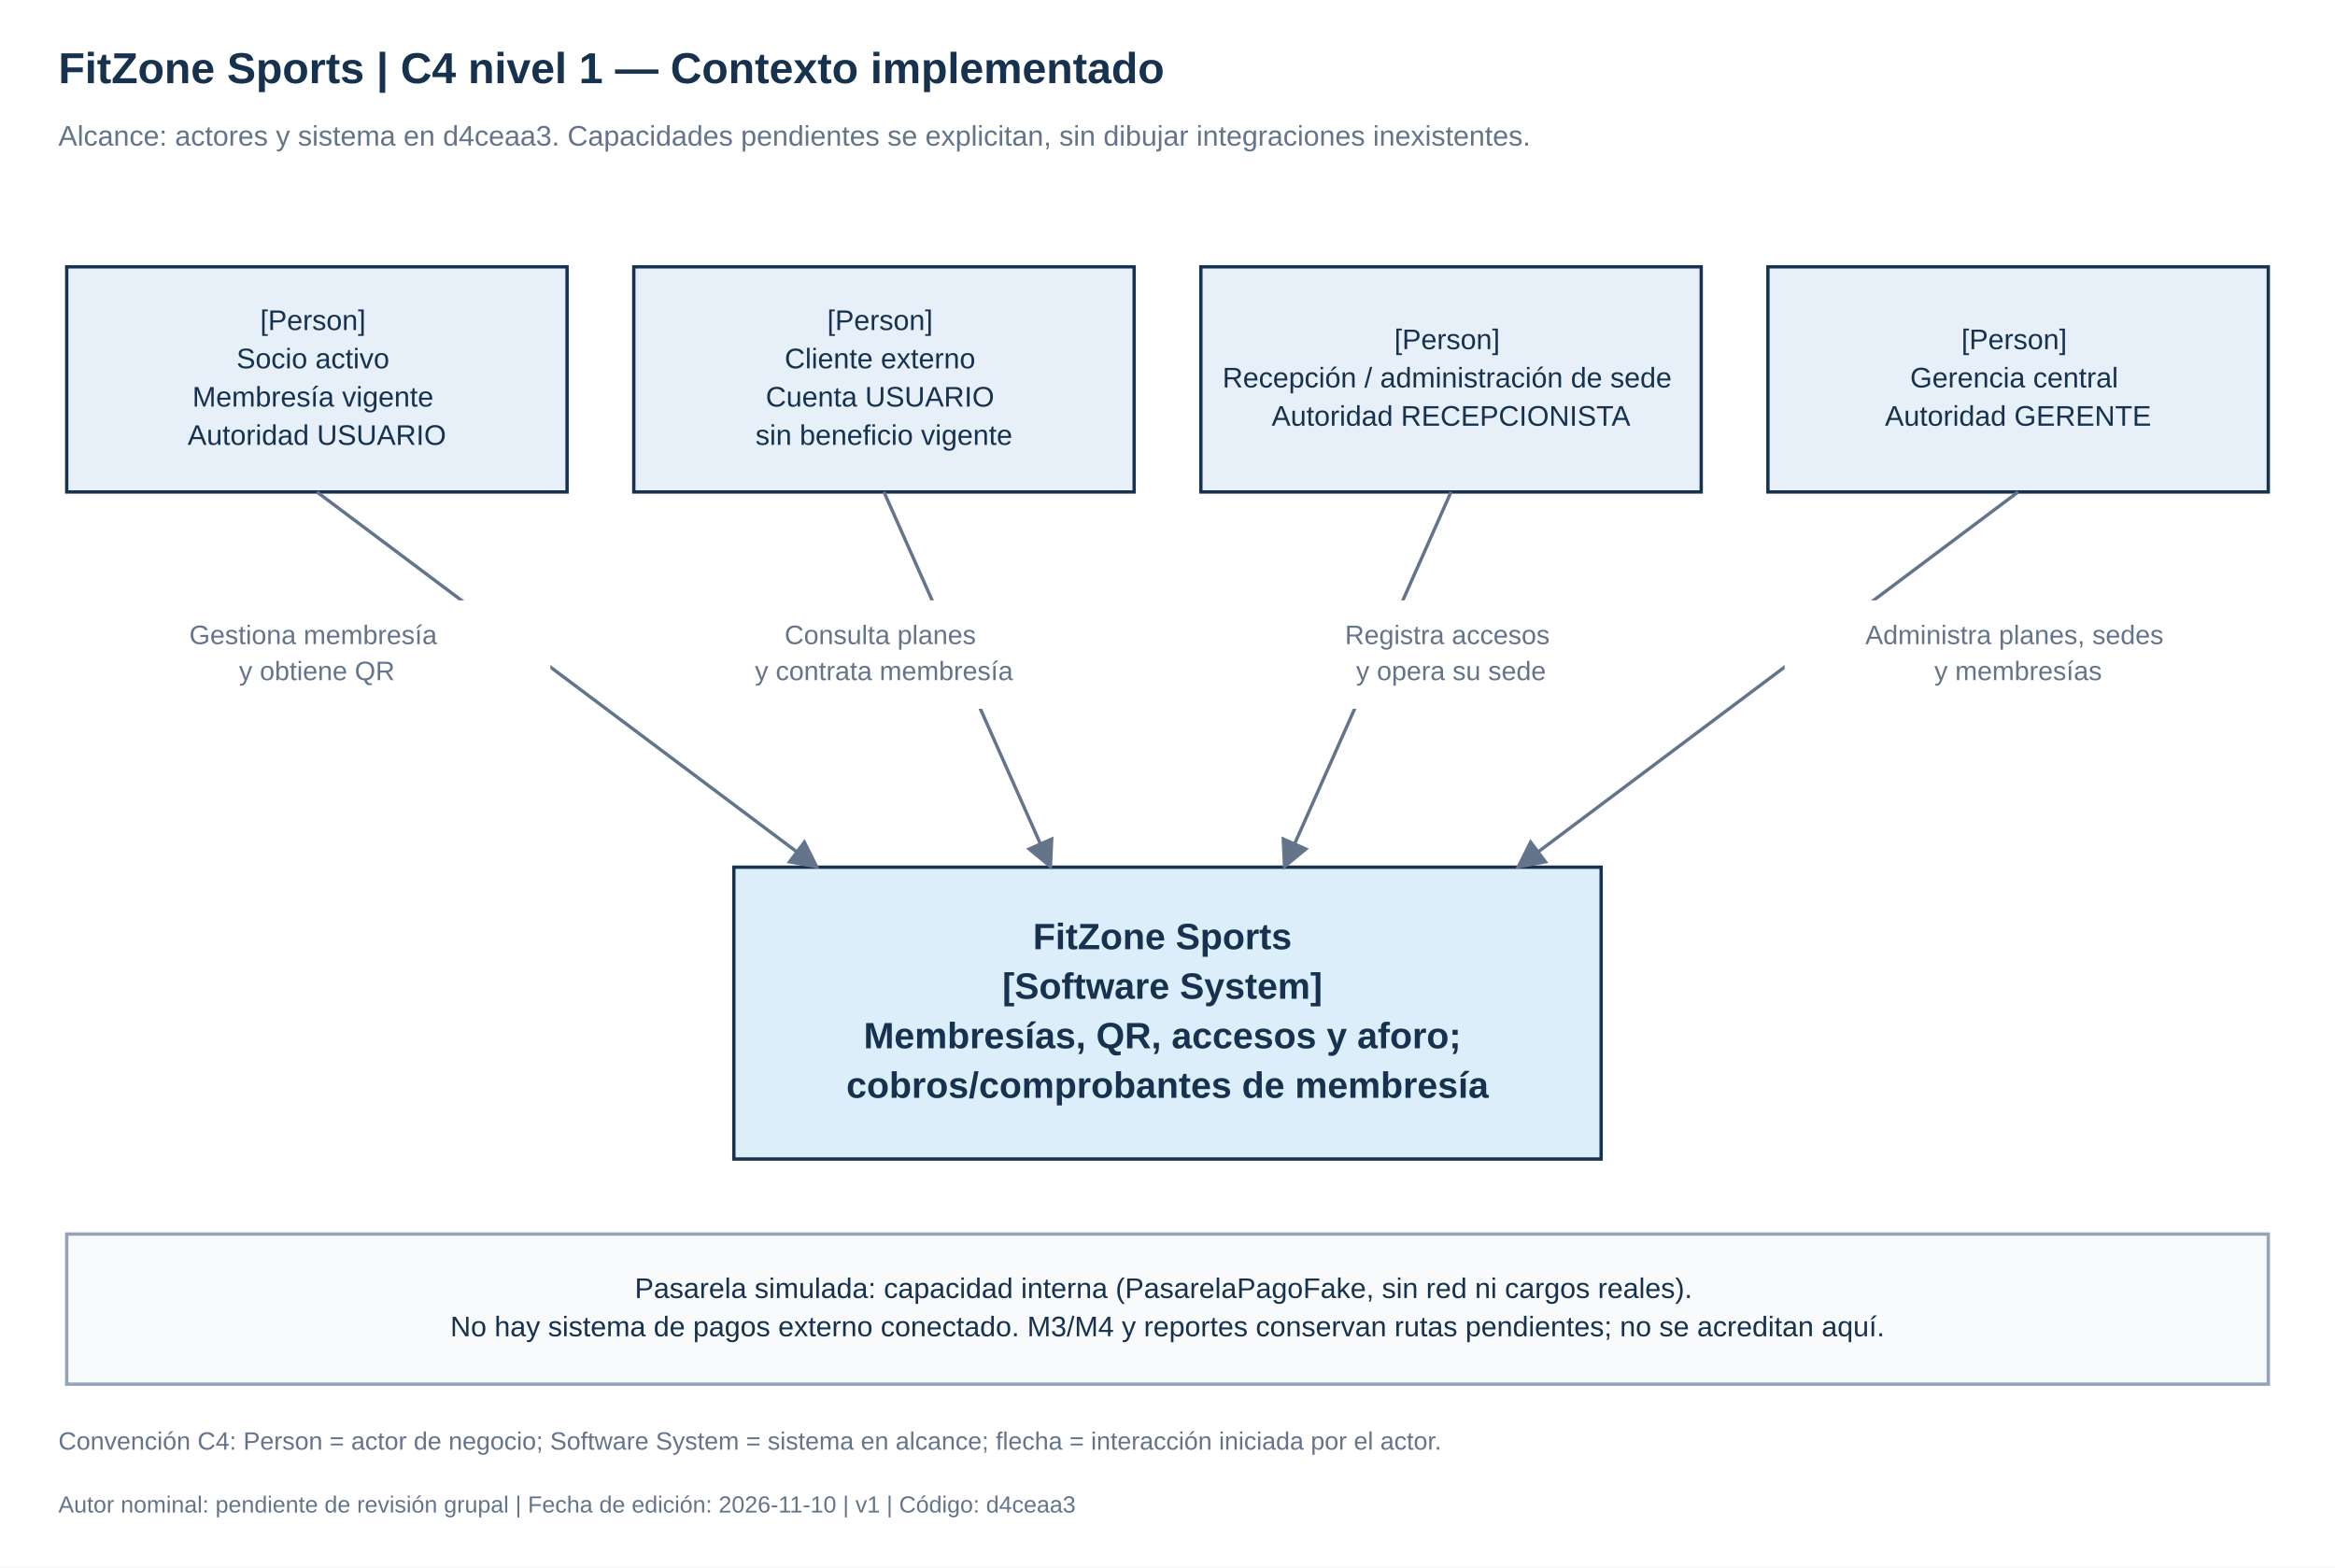
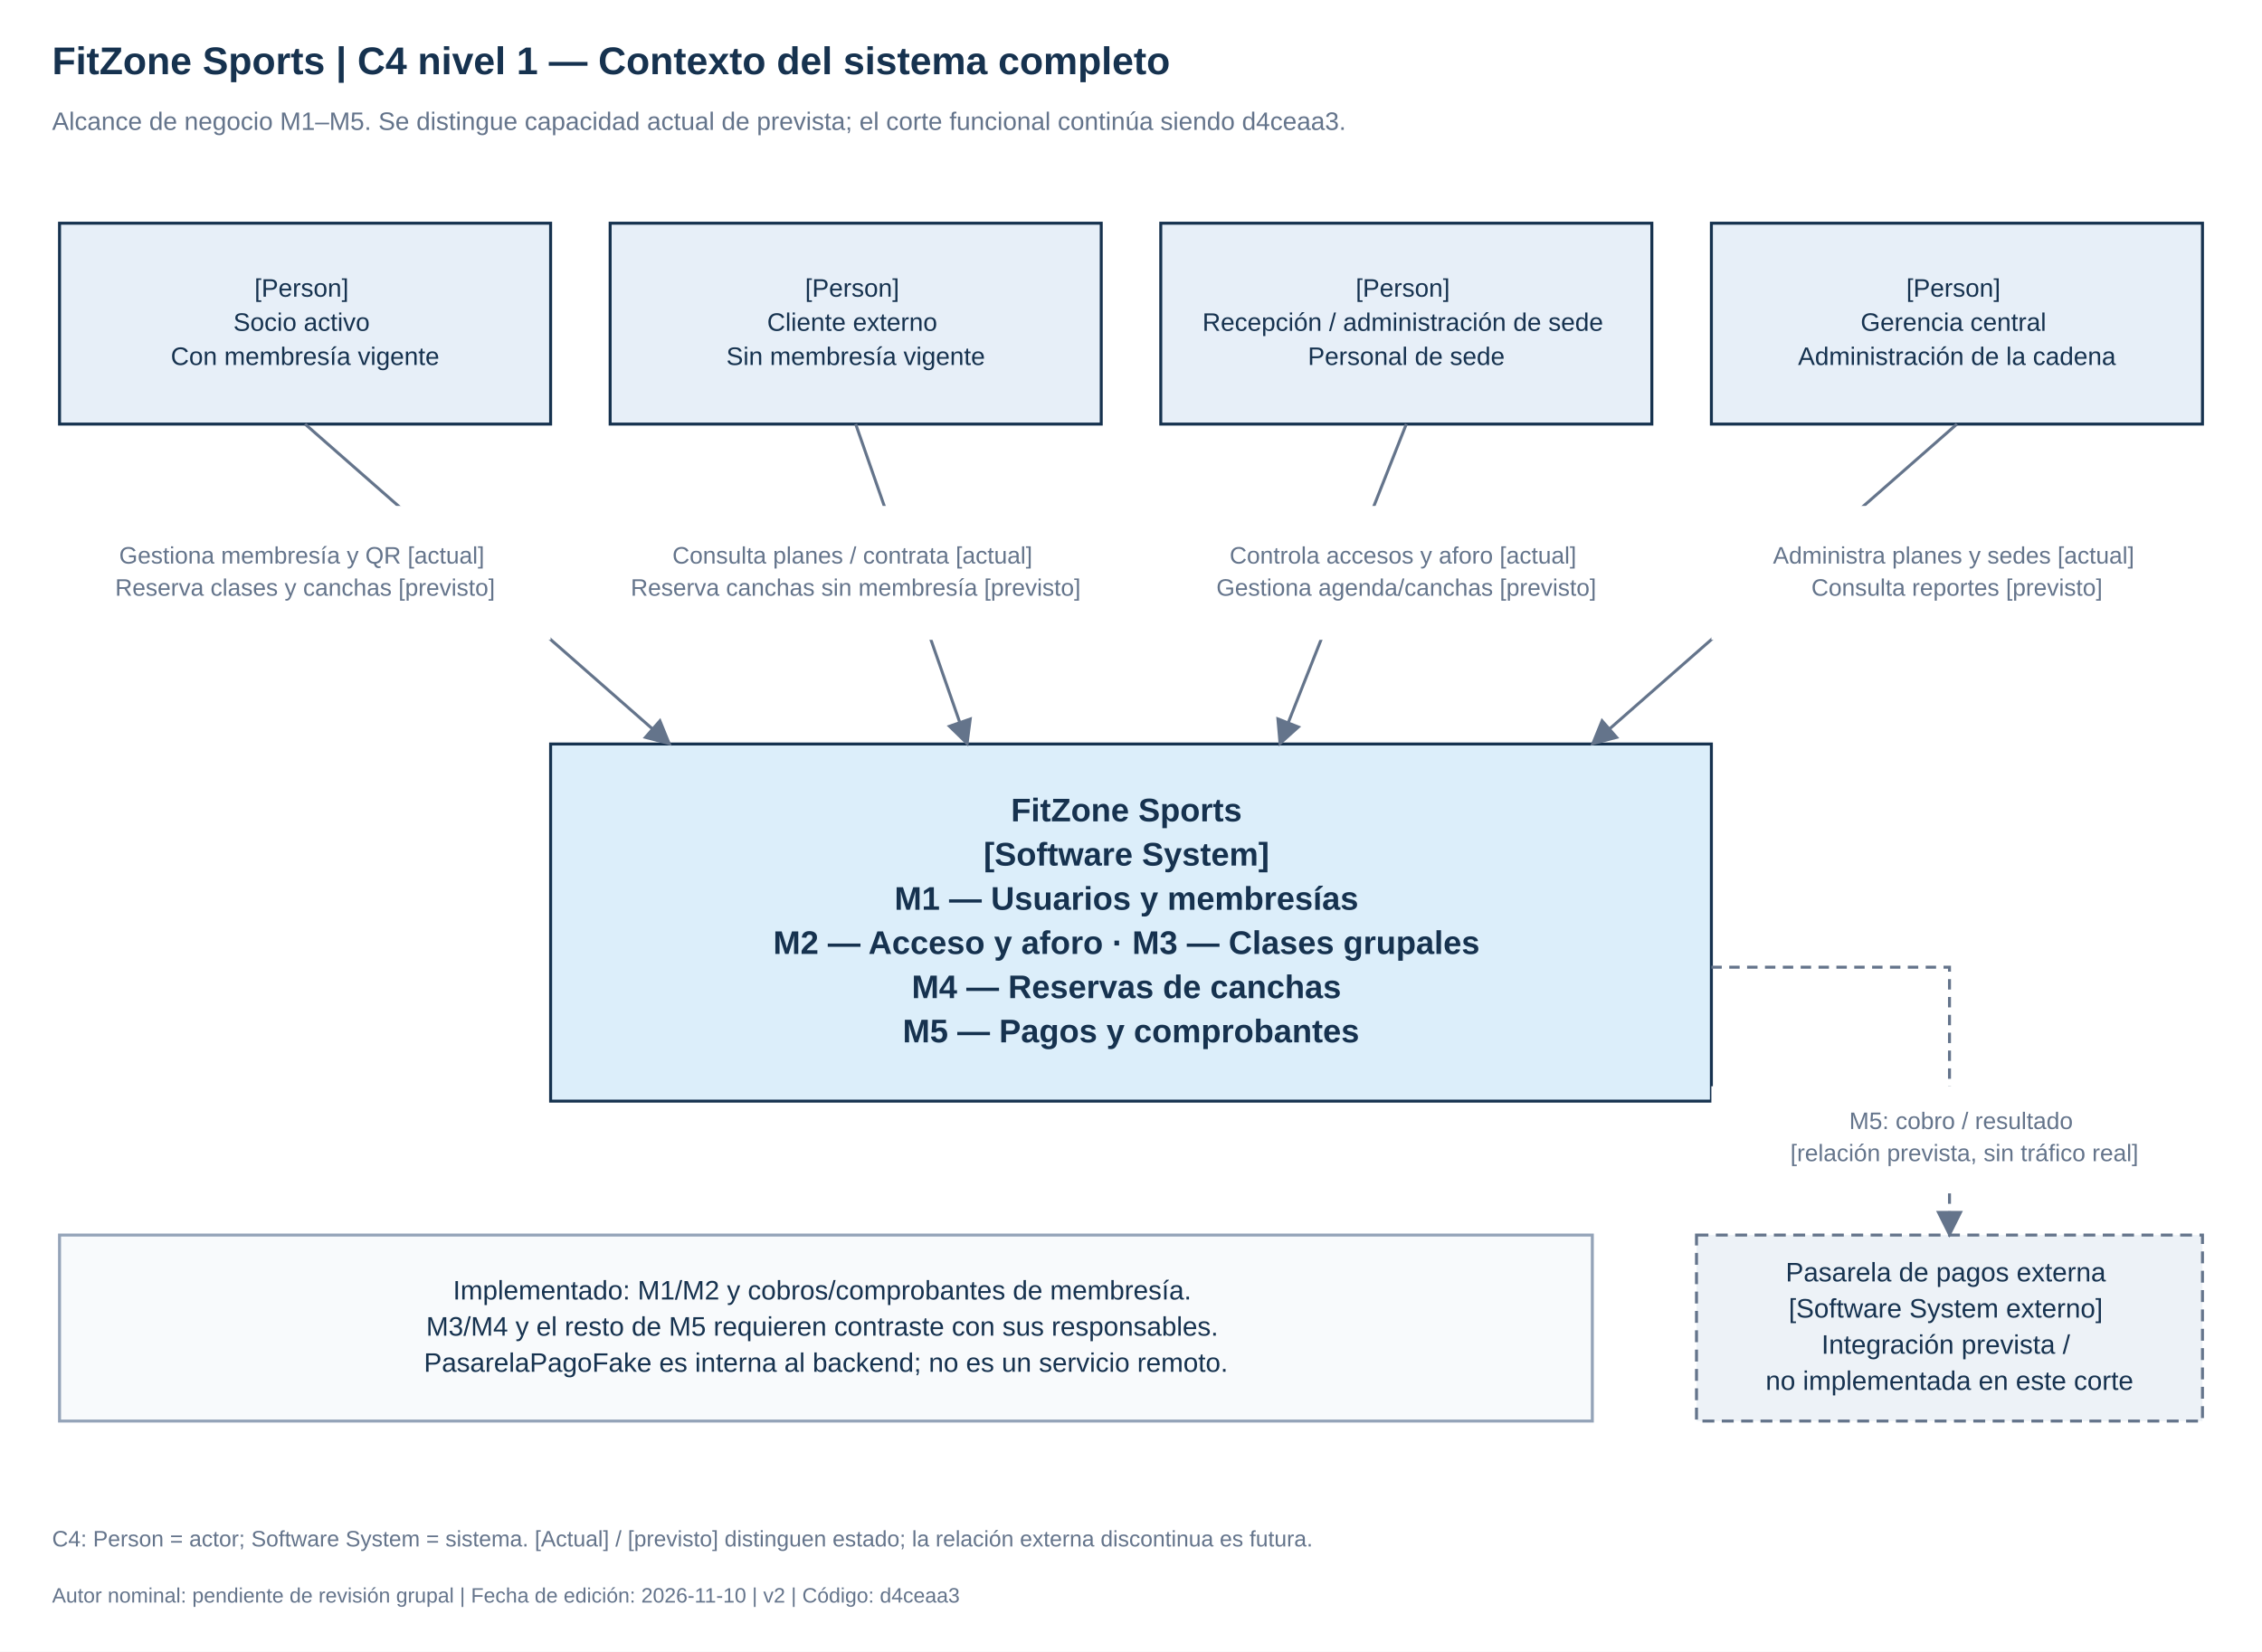
- <svg xmlns="http://www.w3.org/2000/svg" width="1400" height="940" viewBox="0 0 1400 940" role="img">
+ <svg xmlns="http://www.w3.org/2000/svg" width="1520" height="1110" viewBox="0 0 1520 1110" role="img">
  <defs>
    <marker id="arrow" viewBox="0 0 10 10" refX="9" refY="5" markerWidth="9" markerHeight="9" orient="auto-start-reverse">
      <path d="M 0 0 L 10 5 L 0 10 z" fill="#64748b" />
    </marker>
  </defs>
-   <rect width="1400" height="940" fill="white" />
-   <rect x="40" y="160" width="300" height="135" fill="#e7eff8" stroke="#16324f" stroke-width="2" />
+   <rect width="1520" height="1110" fill="white" />
+   <rect x="1140" y="830" width="340" height="125" fill="#edf2f7" stroke="#64748b" stroke-width="2" stroke-dasharray="8 5" />
+   <text font-family="Arial, sans-serif" font-size="18" fill="#16324f" font-weight="normal" text-anchor="middle" dominant-baseline="middle">
+     <tspan x="1310.0" y="856.05">Pasarela de pagos externa</tspan>
+     <tspan x="1310.0" y="880.35">[Software System externo]</tspan>
+     <tspan x="1310.0" y="904.65">Integración prevista /</tspan>
+     <tspan x="1310.0" y="928.95">no implementada en este corte</tspan>
+   </text>
+   <rect x="40" y="150" width="330" height="135" fill="#e7eff8" stroke="#16324f" stroke-width="2" />
  <text font-family="Arial, sans-serif" font-size="17" fill="#16324f" font-weight="normal" text-anchor="middle" dominant-baseline="middle">
-     <tspan x="190.0" y="193.075">[Person]</tspan>
-     <tspan x="190.0" y="216.025">Socio activo</tspan>
-     <tspan x="190.0" y="238.975">Membresía vigente</tspan>
-     <tspan x="190.0" y="261.925">Autoridad USUARIO</tspan>
+     <tspan x="205.0" y="194.55">[Person]</tspan>
+     <tspan x="205.0" y="217.5">Socio activo</tspan>
+     <tspan x="205.0" y="240.45">Con membresía vigente</tspan>
  </text>
-   <rect x="380" y="160" width="300" height="135" fill="#e7eff8" stroke="#16324f" stroke-width="2" />
+   <rect x="410" y="150" width="330" height="135" fill="#e7eff8" stroke="#16324f" stroke-width="2" />
  <text font-family="Arial, sans-serif" font-size="17" fill="#16324f" font-weight="normal" text-anchor="middle" dominant-baseline="middle">
-     <tspan x="530.0" y="193.075">[Person]</tspan>
-     <tspan x="530.0" y="216.025">Cliente externo</tspan>
-     <tspan x="530.0" y="238.975">Cuenta USUARIO</tspan>
-     <tspan x="530.0" y="261.925">sin beneficio vigente</tspan>
+     <tspan x="575.0" y="194.55">[Person]</tspan>
+     <tspan x="575.0" y="217.5">Cliente externo</tspan>
+     <tspan x="575.0" y="240.45">Sin membresía vigente</tspan>
  </text>
-   <rect x="720" y="160" width="300" height="135" fill="#e7eff8" stroke="#16324f" stroke-width="2" />
+   <rect x="780" y="150" width="330" height="135" fill="#e7eff8" stroke="#16324f" stroke-width="2" />
  <text font-family="Arial, sans-serif" font-size="17" fill="#16324f" font-weight="normal" text-anchor="middle" dominant-baseline="middle">
-     <tspan x="870.0" y="204.55">[Person]</tspan>
-     <tspan x="870.0" y="227.5">Recepción / administración de sede</tspan>
-     <tspan x="870.0" y="250.45">Autoridad RECEPCIONISTA</tspan>
+     <tspan x="945.0" y="194.55">[Person]</tspan>
+     <tspan x="945.0" y="217.5">Recepción / administración de sede</tspan>
+     <tspan x="945.0" y="240.45">Personal de sede</tspan>
  </text>
-   <rect x="1060" y="160" width="300" height="135" fill="#e7eff8" stroke="#16324f" stroke-width="2" />
+   <rect x="1150" y="150" width="330" height="135" fill="#e7eff8" stroke="#16324f" stroke-width="2" />
  <text font-family="Arial, sans-serif" font-size="17" fill="#16324f" font-weight="normal" text-anchor="middle" dominant-baseline="middle">
-     <tspan x="1210.0" y="204.55">[Person]</tspan>
-     <tspan x="1210.0" y="227.5">Gerencia central</tspan>
-     <tspan x="1210.0" y="250.45">Autoridad GERENTE</tspan>
+     <tspan x="1315.0" y="194.55">[Person]</tspan>
+     <tspan x="1315.0" y="217.5">Gerencia central</tspan>
+     <tspan x="1315.0" y="240.45">Administración de la cadena</tspan>
  </text>
-   <rect x="440" y="520" width="520" height="175" fill="#dceefa" stroke="#16324f" stroke-width="2" />
+   <rect x="370" y="500" width="780" height="240" fill="#dceefa" stroke="#16324f" stroke-width="2" />
  <text font-family="Arial, sans-serif" font-size="22" fill="#16324f" font-weight="bold" text-anchor="middle" dominant-baseline="middle">
-     <tspan x="700.0" y="562.95">FitZone Sports</tspan>
-     <tspan x="700.0" y="592.65">[Software System]</tspan>
-     <tspan x="700.0" y="622.35">Membresías, QR, accesos y aforo;</tspan>
-     <tspan x="700.0" y="652.05">cobros/comprobantes de membresía</tspan>
+     <tspan x="760.0" y="545.75">FitZone Sports</tspan>
+     <tspan x="760.0" y="575.45">[Software System]</tspan>
+     <tspan x="760.0" y="605.15">M1 — Usuarios y membresías</tspan>
+     <tspan x="760.0" y="634.85">M2 — Acceso y aforo · M3 — Clases grupales</tspan>
+     <tspan x="760.0" y="664.55">M4 — Reservas de canchas</tspan>
+     <tspan x="760.0" y="694.25">M5 — Pagos y comprobantes</tspan>
  </text>
-   <rect x="40" y="740" width="1320" height="90" fill="#f8fafc" stroke="#94a3b8" stroke-width="2" />
-   <text font-family="Arial, sans-serif" font-size="17" fill="#16324f" font-weight="normal" text-anchor="middle" dominant-baseline="middle">
-     <tspan x="700.0" y="773.525">Pasarela simulada: capacidad interna (PasarelaPagoFake, sin red ni cargos reales).</tspan>
-     <tspan x="700.0" y="796.475">No hay sistema de pagos externo conectado. M3/M4 y reportes conservan rutas pendientes; no se acreditan aquí.</tspan>
+   <rect x="40" y="830" width="1030" height="125" fill="#f8fafc" stroke="#94a3b8" stroke-width="2" />
+   <text font-family="Arial, sans-serif" font-size="18" fill="#16324f" font-weight="normal" text-anchor="middle" dominant-baseline="middle">
+     <tspan x="555.0" y="868.2">Implementado: M1/M2 y cobros/comprobantes de membresía.</tspan>
+     <tspan x="555.0" y="892.5">M3/M4 y el resto de M5 requieren contraste con sus responsables.</tspan>
+     <tspan x="555.0" y="916.8">PasarelaPagoFake es interna al backend; no es un servicio remoto.</tspan>
  </text>
-   <polyline points="190,295 490,520" fill="none" stroke="#64748b" stroke-width="2" marker-end="url(#arrow)" />
-   <polyline points="530,295 630,520" fill="none" stroke="#64748b" stroke-width="2" marker-end="url(#arrow)" />
-   <polyline points="870,295 770,520" fill="none" stroke="#64748b" stroke-width="2" marker-end="url(#arrow)" />
-   <polyline points="1210,295 910,520" fill="none" stroke="#64748b" stroke-width="2" marker-end="url(#arrow)" />
+   <polyline points="205,285 450,500" fill="none" stroke="#64748b" stroke-width="2" marker-end="url(#arrow)" />
+   <polyline points="575,285 650,500" fill="none" stroke="#64748b" stroke-width="2" marker-end="url(#arrow)" />
+   <polyline points="945,285 860,500" fill="none" stroke="#64748b" stroke-width="2" marker-end="url(#arrow)" />
+   <polyline points="1315,285 1070,500" fill="none" stroke="#64748b" stroke-width="2" marker-end="url(#arrow)" />
+   <polyline points="1150,650 1310,650 1310,830" fill="none" stroke="#64748b" stroke-width="2" stroke-dasharray="7 5" marker-end="url(#arrow)" />
  <text font-family="Arial, sans-serif" font-size="26" fill="#16324f" font-weight="bold" text-anchor="start" dominant-baseline="middle">
-     <tspan x="35" y="42.5">FitZone Sports | C4 nivel 1 — Contexto implementado</tspan>
+     <tspan x="35" y="42.5">FitZone Sports | C4 nivel 1 — Contexto del sistema completo</tspan>
  </text>
  <text font-family="Arial, sans-serif" font-size="17" fill="#64748b" font-weight="normal" text-anchor="start" dominant-baseline="middle">
-     <tspan x="35" y="82.5">Alcance: actores y sistema en d4ceaa3. Capacidades pendientes se explicitan, sin dibujar integraciones inexistentes.</tspan>
+     <tspan x="35" y="82.5">Alcance de negocio M1–M5. Se distingue capacidad actual de prevista; el corte funcional continúa siendo d4ceaa3.</tspan>
  </text>
-   <rect x="50" y="360" width="280" height="65" fill="white" stroke="none" stroke-width="2" />
+   <rect x="40" y="340" width="330" height="90" fill="white" stroke="none" stroke-width="2" />
  <text font-family="Arial, sans-serif" font-size="16" fill="#64748b" font-weight="normal" text-anchor="middle" dominant-baseline="middle">
-     <tspan x="190.0" y="381.7">Gestiona membresía</tspan>
-     <tspan x="190.0" y="403.3">y obtiene QR</tspan>
+     <tspan x="205.0" y="374.2">Gestiona membresía y QR [actual]</tspan>
+     <tspan x="205.0" y="395.8">Reserva clases y canchas [previsto]</tspan>
  </text>
-   <rect x="390" y="360" width="280" height="65" fill="white" stroke="none" stroke-width="2" />
+   <rect x="410" y="340" width="330" height="90" fill="white" stroke="none" stroke-width="2" />
  <text font-family="Arial, sans-serif" font-size="16" fill="#64748b" font-weight="normal" text-anchor="middle" dominant-baseline="middle">
-     <tspan x="530.0" y="381.7">Consulta planes</tspan>
-     <tspan x="530.0" y="403.3">y contrata membresía</tspan>
+     <tspan x="575.0" y="374.2">Consulta planes / contrata [actual]</tspan>
+     <tspan x="575.0" y="395.8">Reserva canchas sin membresía [previsto]</tspan>
  </text>
-   <rect x="730" y="360" width="280" height="65" fill="white" stroke="none" stroke-width="2" />
+   <rect x="780" y="340" width="330" height="90" fill="white" stroke="none" stroke-width="2" />
  <text font-family="Arial, sans-serif" font-size="16" fill="#64748b" font-weight="normal" text-anchor="middle" dominant-baseline="middle">
-     <tspan x="870.0" y="381.7">Registra accesos</tspan>
-     <tspan x="870.0" y="403.3">y opera su sede</tspan>
+     <tspan x="945.0" y="374.2">Controla accesos y aforo [actual]</tspan>
+     <tspan x="945.0" y="395.8">Gestiona agenda/canchas [previsto]</tspan>
  </text>
-   <rect x="1070" y="360" width="280" height="65" fill="white" stroke="none" stroke-width="2" />
+   <rect x="1150" y="340" width="330" height="90" fill="white" stroke="none" stroke-width="2" />
  <text font-family="Arial, sans-serif" font-size="16" fill="#64748b" font-weight="normal" text-anchor="middle" dominant-baseline="middle">
-     <tspan x="1210.0" y="381.7">Administra planes, sedes</tspan>
-     <tspan x="1210.0" y="403.3">y membresías</tspan>
+     <tspan x="1315.0" y="374.2">Administra planes y sedes [actual]</tspan>
+     <tspan x="1315.0" y="395.8">Consulta reportes [previsto]</tspan>
+   </text>
+   <rect x="1150" y="730" width="340" height="70" fill="white" stroke="none" stroke-width="2" />
+   <text font-family="Arial, sans-serif" font-size="16" fill="#64748b" font-weight="normal" text-anchor="middle" dominant-baseline="middle">
+     <tspan x="1320.0" y="754.2">M5: cobro / resultado</tspan>
+     <tspan x="1320.0" y="775.8">[relación prevista, sin tráfico real]</tspan>
  </text>
  <text font-family="Arial, sans-serif" font-size="15" fill="#64748b" font-weight="normal" text-anchor="start" dominant-baseline="middle">
-     <tspan x="35" y="865.0">Convención C4: Person = actor de negocio; Software System = sistema en alcance; flecha = interacción iniciada por el actor.</tspan>
+     <tspan x="35" y="1035.0">C4: Person = actor; Software System = sistema. [Actual] / [previsto] distinguen estado; la relación externa discontinua es futura.</tspan>
  </text>
  <text font-family="Arial, sans-serif" font-size="14" fill="#64748b" font-weight="normal" text-anchor="start" dominant-baseline="middle">
-     <tspan x="35" y="903.0">Autor nominal: pendiente de revisión grupal | Fecha de edición: 2026-11-10 | v1 | Código: d4ceaa3</tspan>
+     <tspan x="35" y="1073.0">Autor nominal: pendiente de revisión grupal | Fecha de edición: 2026-11-10 | v2 | Código: d4ceaa3</tspan>
  </text>
</svg>
